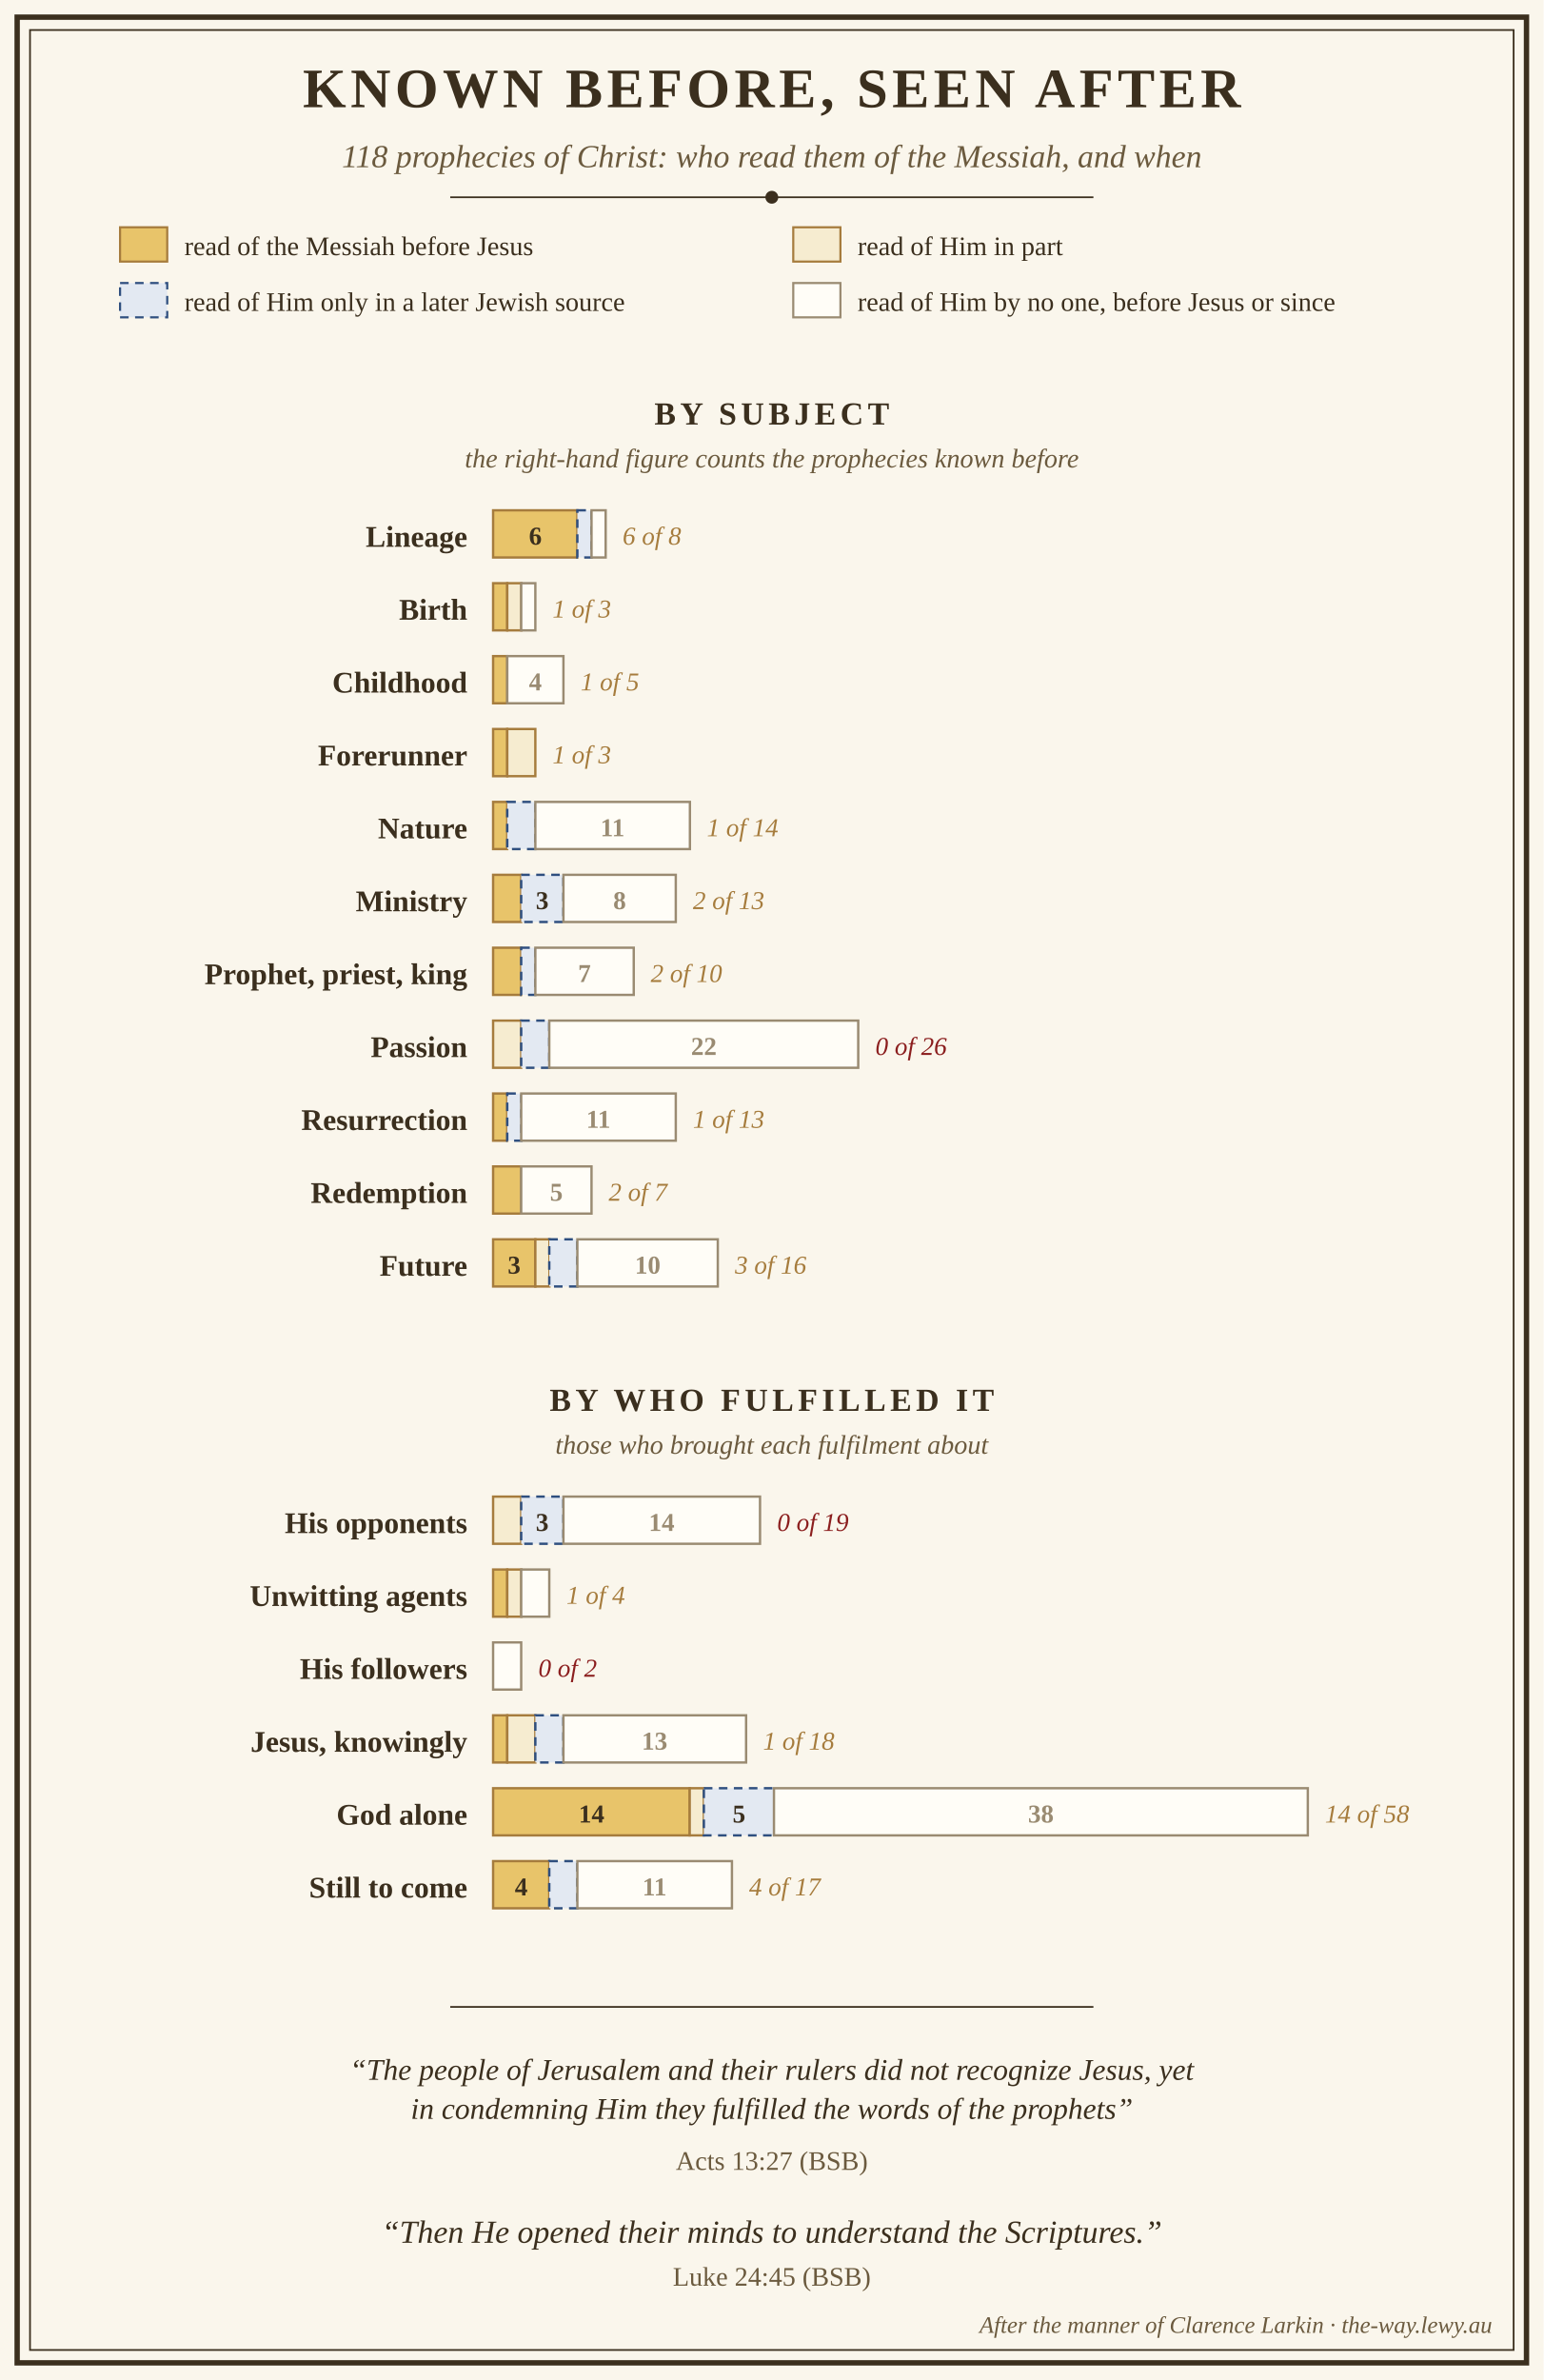
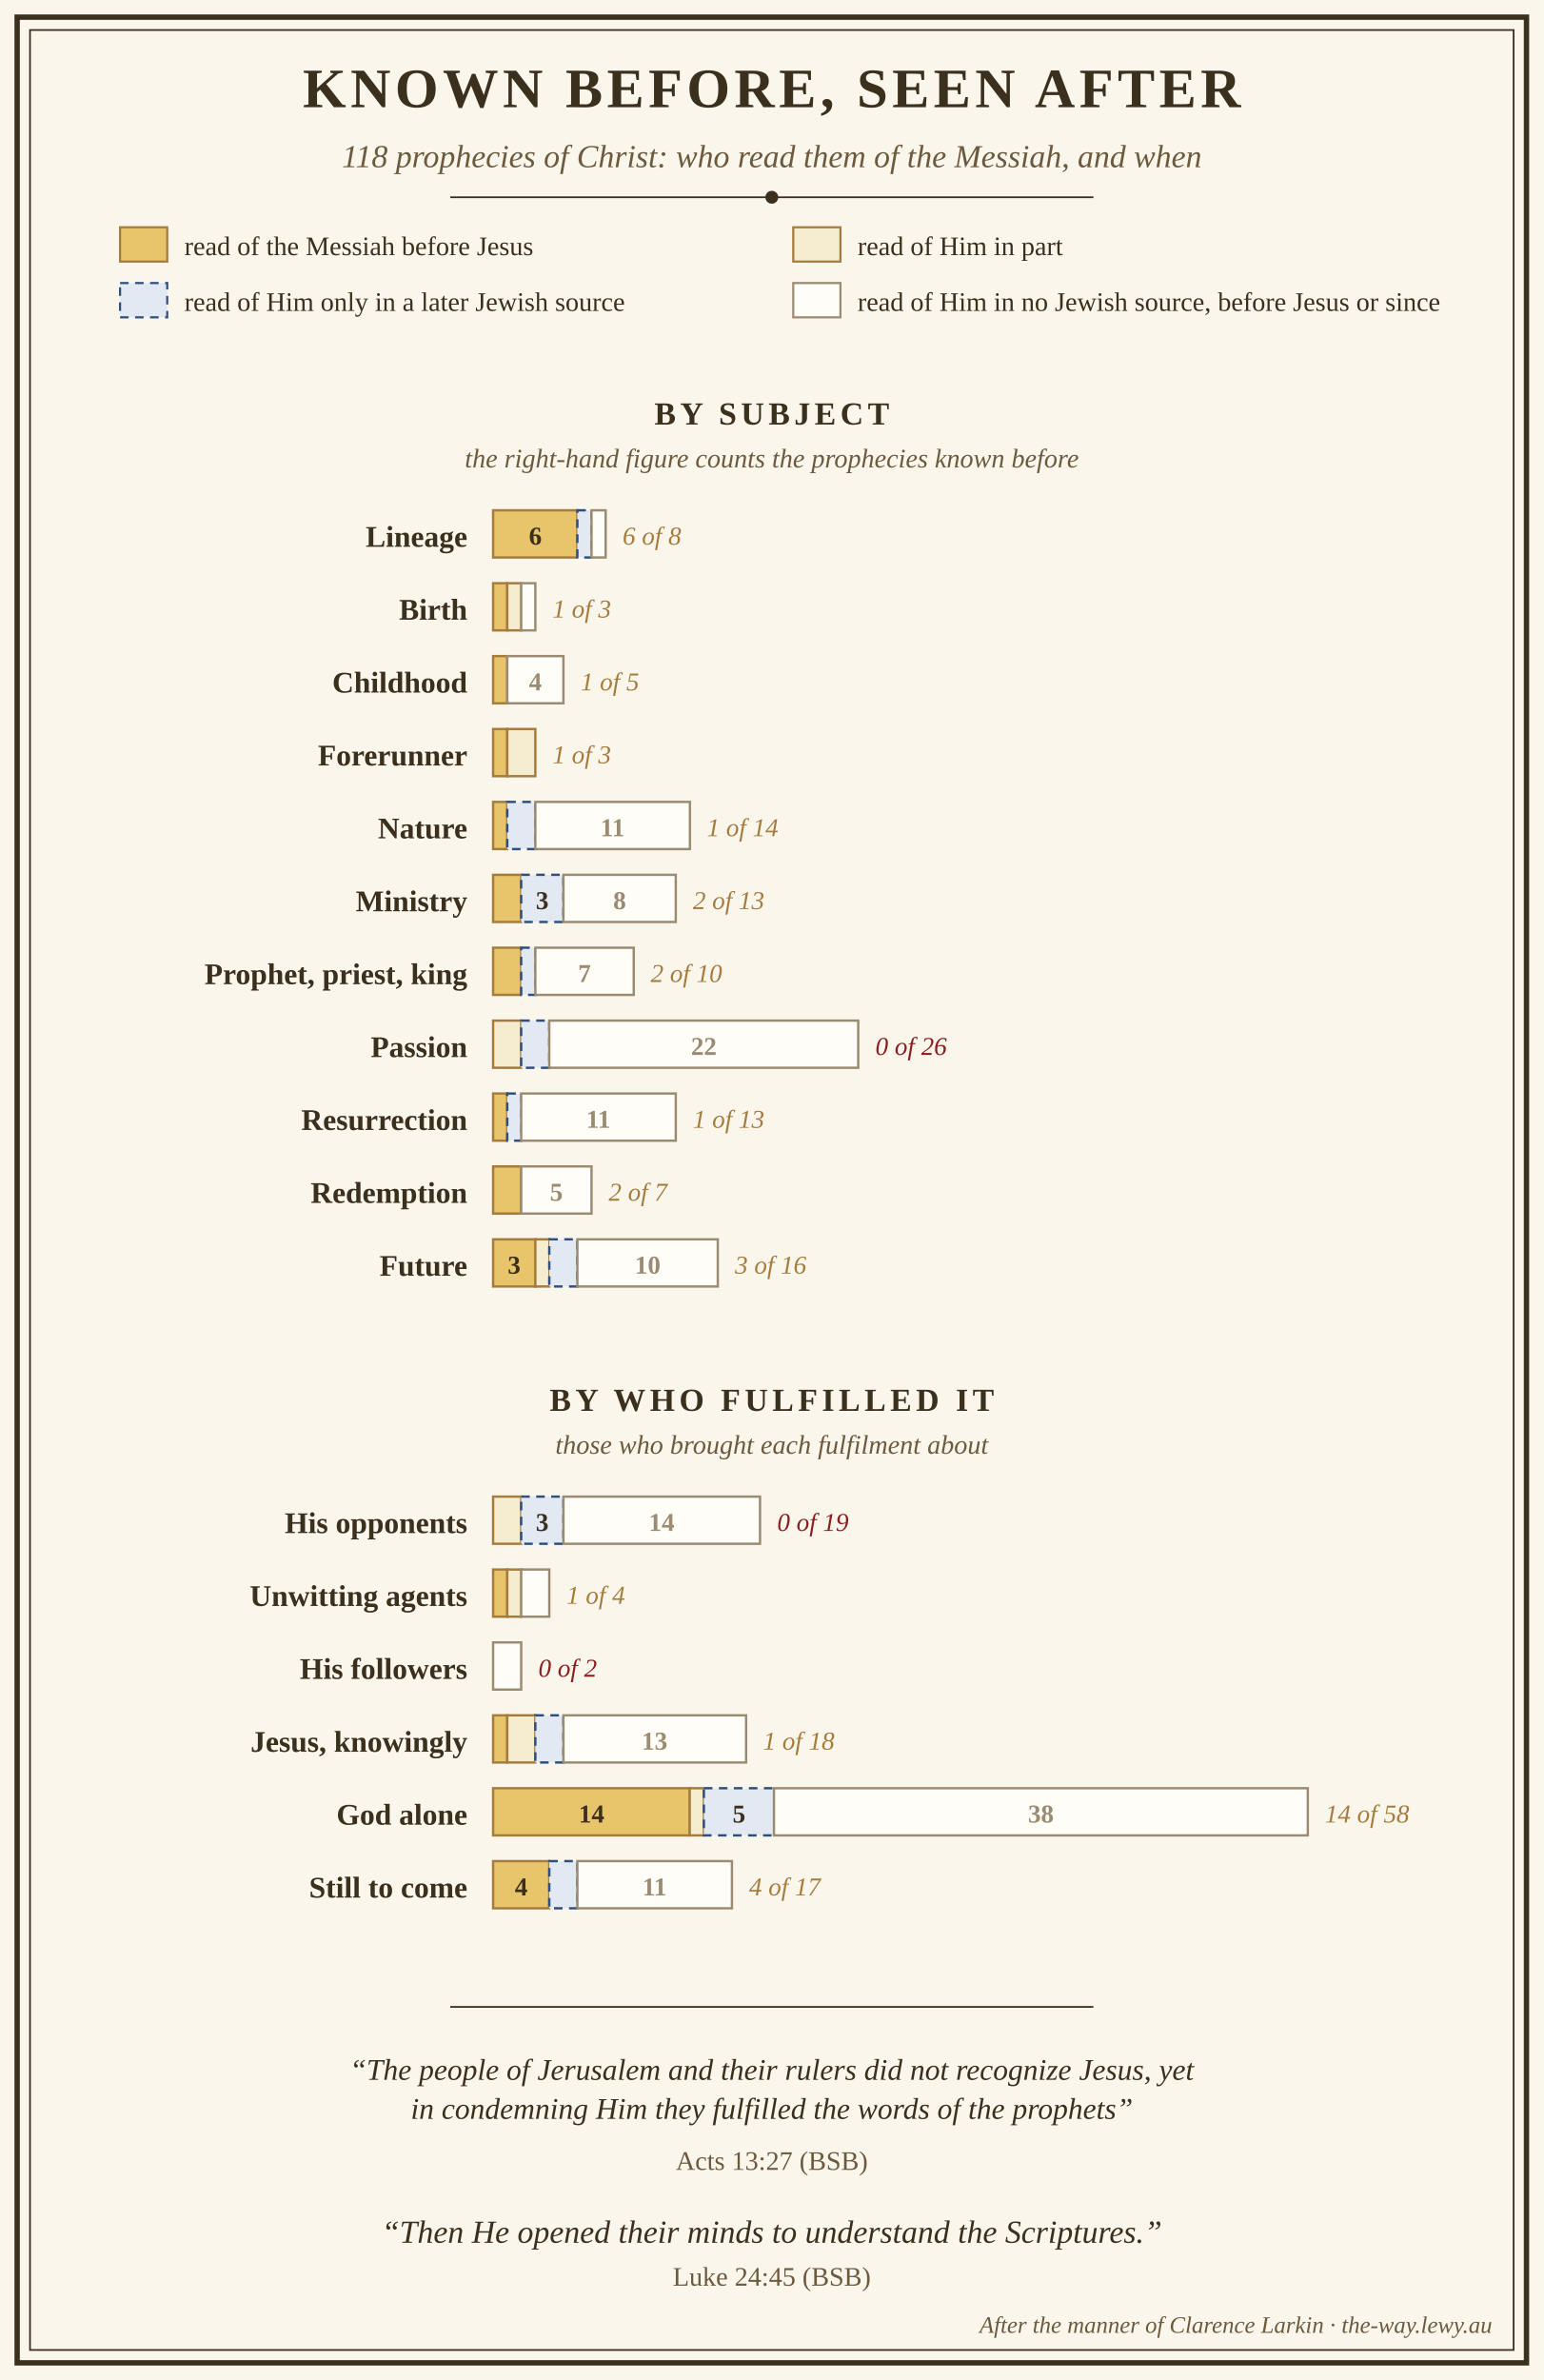
<svg xmlns="http://www.w3.org/2000/svg" viewBox="0 0 720 1110" font-family="Georgia, 'Times New Roman', serif" role="img" aria-labelledby="t d">
  <rect width="720" height="1110" fill="#faf6ec" />
  <rect x="8" y="8" width="704" height="1094" fill="none" stroke="#3b2f1e" stroke-width="2.5" />
  <rect x="14" y="14" width="692" height="1082" fill="none" stroke="#3b2f1e" stroke-width="0.8" />
  <text x="360.0" y="50.0" font-size="26" fill="#3b2f1e" text-anchor="middle" font-weight="bold" letter-spacing="2">KNOWN BEFORE, SEEN AFTER</text>
  <text x="360.0" y="78.0" font-size="15" fill="#6b5a3e" text-anchor="middle" font-style="italic">118 prophecies of Christ: who read them of the Messiah, and when</text>
  <path d="M210.0 92 H510.0" stroke="#3b2f1e" stroke-width="0.8" />
  <circle cx="360.0" cy="92" r="3" fill="#3b2f1e" />
  <rect x="56" y="106" width="22" height="16" fill="#e8c46a" stroke="#a67c3d" />
  <text x="86.0" y="119.0" font-size="12.5" fill="#3b2f1e">read of the Messiah before Jesus</text>
  <rect x="370.0" y="106" width="22" height="16" fill="#f6ecd0" stroke="#a67c3d" />
  <text x="400.0" y="119.0" font-size="12.5" fill="#3b2f1e">read of Him in part</text>
  <rect x="56" y="132" width="22" height="16" fill="#e3e9f2" stroke="#2f4f7f" stroke-dasharray="4 3" />
  <text x="86.0" y="145.0" font-size="12.5" fill="#3b2f1e">read of Him only in a later Jewish source</text>
  <rect x="370.0" y="132" width="22" height="16" fill="#fffdf7" stroke="#9a8b72" />
-   <text x="400.0" y="145.0" font-size="12.5" fill="#3b2f1e">read of Him by no one, before Jesus or since</text>
+   <text x="400.0" y="145.0" font-size="12.5" fill="#3b2f1e">read of Him in no Jewish source, before Jesus or since</text>
  <text x="360.0" y="198.0" font-size="15" fill="#3b2f1e" text-anchor="middle" font-weight="bold" letter-spacing="2">BY SUBJECT</text>
  <text x="360.0" y="218.0" font-size="12.5" fill="#6b5a3e" text-anchor="middle" font-style="italic">the right-hand figure counts the prophecies known before</text>
  <text x="218.0" y="255.0" font-size="14" fill="#3b2f1e" text-anchor="end" font-weight="bold">Lineage</text>
  <rect x="230.0" y="238" width="39.3" height="22" fill="#e8c46a" stroke="#a67c3d" stroke-width="1.1" />
  <text x="249.7" y="254.0" font-size="12" fill="#3b2f1e" text-anchor="middle" font-weight="bold">6</text>
  <rect x="269.3" y="238" width="6.6" height="22" fill="#e3e9f2" stroke="#2f4f7f" stroke-width="1.1" stroke-dasharray="4 3" />
  <rect x="275.9" y="238" width="6.6" height="22" fill="#fffdf7" stroke="#9a8b72" stroke-width="1.1" />
  <text x="290.4" y="254.0" font-size="12" fill="#a67c3d" font-style="italic">6 of 8</text>
  <text x="218.0" y="289.0" font-size="14" fill="#3b2f1e" text-anchor="end" font-weight="bold">Birth</text>
  <rect x="230.0" y="272" width="6.6" height="22" fill="#e8c46a" stroke="#a67c3d" stroke-width="1.1" />
  <rect x="236.6" y="272" width="6.6" height="22" fill="#f6ecd0" stroke="#a67c3d" stroke-width="1.1" />
  <rect x="243.1" y="272" width="6.6" height="22" fill="#fffdf7" stroke="#9a8b72" stroke-width="1.1" />
  <text x="257.7" y="288.0" font-size="12" fill="#a67c3d" font-style="italic">1 of 3</text>
  <text x="218.0" y="323.0" font-size="14" fill="#3b2f1e" text-anchor="end" font-weight="bold">Childhood</text>
  <rect x="230.0" y="306" width="6.6" height="22" fill="#e8c46a" stroke="#a67c3d" stroke-width="1.1" />
  <rect x="236.6" y="306" width="26.2" height="22" fill="#fffdf7" stroke="#9a8b72" stroke-width="1.1" />
  <text x="249.7" y="322.0" font-size="12" fill="#9a8b72" text-anchor="middle" font-weight="bold">4</text>
  <text x="270.8" y="322.0" font-size="12" fill="#a67c3d" font-style="italic">1 of 5</text>
  <text x="218.0" y="357.0" font-size="14" fill="#3b2f1e" text-anchor="end" font-weight="bold">Forerunner</text>
  <rect x="230.0" y="340" width="6.6" height="22" fill="#e8c46a" stroke="#a67c3d" stroke-width="1.1" />
  <rect x="236.6" y="340" width="13.1" height="22" fill="#f6ecd0" stroke="#a67c3d" stroke-width="1.1" />
  <text x="257.7" y="356.0" font-size="12" fill="#a67c3d" font-style="italic">1 of 3</text>
  <text x="218.0" y="391.0" font-size="14" fill="#3b2f1e" text-anchor="end" font-weight="bold">Nature</text>
  <rect x="230.0" y="374" width="6.6" height="22" fill="#e8c46a" stroke="#a67c3d" stroke-width="1.1" />
  <rect x="236.6" y="374" width="13.1" height="22" fill="#e3e9f2" stroke="#2f4f7f" stroke-width="1.1" stroke-dasharray="4 3" />
  <rect x="249.7" y="374" width="72.1" height="22" fill="#fffdf7" stroke="#9a8b72" stroke-width="1.1" />
  <text x="285.7" y="390.0" font-size="12" fill="#9a8b72" text-anchor="middle" font-weight="bold">11</text>
  <text x="329.7" y="390.0" font-size="12" fill="#a67c3d" font-style="italic">1 of 14</text>
  <text x="218.0" y="425.0" font-size="14" fill="#3b2f1e" text-anchor="end" font-weight="bold">Ministry</text>
  <rect x="230.0" y="408" width="13.1" height="22" fill="#e8c46a" stroke="#a67c3d" stroke-width="1.1" />
  <rect x="243.1" y="408" width="19.7" height="22" fill="#e3e9f2" stroke="#2f4f7f" stroke-width="1.1" stroke-dasharray="4 3" />
  <text x="252.9" y="424.0" font-size="12" fill="#3b2f1e" text-anchor="middle" font-weight="bold">3</text>
  <rect x="262.8" y="408" width="52.4" height="22" fill="#fffdf7" stroke="#9a8b72" stroke-width="1.1" />
  <text x="289.0" y="424.0" font-size="12" fill="#9a8b72" text-anchor="middle" font-weight="bold">8</text>
  <text x="323.2" y="424.0" font-size="12" fill="#a67c3d" font-style="italic">2 of 13</text>
  <text x="218.0" y="459.0" font-size="14" fill="#3b2f1e" text-anchor="end" font-weight="bold">Prophet, priest, king</text>
  <rect x="230.0" y="442" width="13.1" height="22" fill="#e8c46a" stroke="#a67c3d" stroke-width="1.1" />
  <rect x="243.1" y="442" width="6.6" height="22" fill="#e3e9f2" stroke="#2f4f7f" stroke-width="1.1" stroke-dasharray="4 3" />
  <rect x="249.7" y="442" width="45.9" height="22" fill="#fffdf7" stroke="#9a8b72" stroke-width="1.1" />
  <text x="272.6" y="458.0" font-size="12" fill="#9a8b72" text-anchor="middle" font-weight="bold">7</text>
  <text x="303.5" y="458.0" font-size="12" fill="#a67c3d" font-style="italic">2 of 10</text>
  <text x="218.0" y="493.0" font-size="14" fill="#3b2f1e" text-anchor="end" font-weight="bold">Passion</text>
  <rect x="230.0" y="476" width="13.1" height="22" fill="#f6ecd0" stroke="#a67c3d" stroke-width="1.1" />
  <rect x="243.1" y="476" width="13.1" height="22" fill="#e3e9f2" stroke="#2f4f7f" stroke-width="1.1" stroke-dasharray="4 3" />
  <rect x="256.2" y="476" width="144.1" height="22" fill="#fffdf7" stroke="#9a8b72" stroke-width="1.1" />
  <text x="328.3" y="492.0" font-size="12" fill="#9a8b72" text-anchor="middle" font-weight="bold">22</text>
  <text x="408.3" y="492.0" font-size="12" fill="#8b1e1e" font-style="italic">0 of 26</text>
  <text x="218.0" y="527.0" font-size="14" fill="#3b2f1e" text-anchor="end" font-weight="bold">Resurrection</text>
  <rect x="230.0" y="510" width="6.6" height="22" fill="#e8c46a" stroke="#a67c3d" stroke-width="1.1" />
  <rect x="236.6" y="510" width="6.6" height="22" fill="#e3e9f2" stroke="#2f4f7f" stroke-width="1.1" stroke-dasharray="4 3" />
  <rect x="243.1" y="510" width="72.1" height="22" fill="#fffdf7" stroke="#9a8b72" stroke-width="1.1" />
  <text x="279.1" y="526.0" font-size="12" fill="#9a8b72" text-anchor="middle" font-weight="bold">11</text>
  <text x="323.2" y="526.0" font-size="12" fill="#a67c3d" font-style="italic">1 of 13</text>
  <text x="218.0" y="561.0" font-size="14" fill="#3b2f1e" text-anchor="end" font-weight="bold">Redemption</text>
  <rect x="230.0" y="544" width="13.1" height="22" fill="#e8c46a" stroke="#a67c3d" stroke-width="1.1" />
  <rect x="243.1" y="544" width="32.8" height="22" fill="#fffdf7" stroke="#9a8b72" stroke-width="1.1" />
  <text x="259.5" y="560.0" font-size="12" fill="#9a8b72" text-anchor="middle" font-weight="bold">5</text>
  <text x="283.9" y="560.0" font-size="12" fill="#a67c3d" font-style="italic">2 of 7</text>
  <text x="218.0" y="595.0" font-size="14" fill="#3b2f1e" text-anchor="end" font-weight="bold">Future</text>
  <rect x="230.0" y="578" width="19.7" height="22" fill="#e8c46a" stroke="#a67c3d" stroke-width="1.1" />
  <text x="239.8" y="594.0" font-size="12" fill="#3b2f1e" text-anchor="middle" font-weight="bold">3</text>
  <rect x="249.7" y="578" width="6.6" height="22" fill="#f6ecd0" stroke="#a67c3d" stroke-width="1.1" />
  <rect x="256.2" y="578" width="13.1" height="22" fill="#e3e9f2" stroke="#2f4f7f" stroke-width="1.1" stroke-dasharray="4 3" />
  <rect x="269.3" y="578" width="65.5" height="22" fill="#fffdf7" stroke="#9a8b72" stroke-width="1.1" />
  <text x="302.1" y="594.0" font-size="12" fill="#9a8b72" text-anchor="middle" font-weight="bold">10</text>
  <text x="342.8" y="594.0" font-size="12" fill="#a67c3d" font-style="italic">3 of 16</text>
  <text x="360.0" y="658.0" font-size="15" fill="#3b2f1e" text-anchor="middle" font-weight="bold" letter-spacing="2">BY WHO FULFILLED IT</text>
  <text x="360.0" y="678.0" font-size="12.5" fill="#6b5a3e" text-anchor="middle" font-style="italic">those who brought each fulfilment about</text>
  <text x="218.0" y="715.0" font-size="14" fill="#3b2f1e" text-anchor="end" font-weight="bold">His opponents</text>
  <rect x="230.0" y="698" width="13.1" height="22" fill="#f6ecd0" stroke="#a67c3d" stroke-width="1.1" />
  <rect x="243.1" y="698" width="19.7" height="22" fill="#e3e9f2" stroke="#2f4f7f" stroke-width="1.1" stroke-dasharray="4 3" />
  <text x="252.9" y="714.0" font-size="12" fill="#3b2f1e" text-anchor="middle" font-weight="bold">3</text>
  <rect x="262.8" y="698" width="91.7" height="22" fill="#fffdf7" stroke="#9a8b72" stroke-width="1.1" />
  <text x="308.6" y="714.0" font-size="12" fill="#9a8b72" text-anchor="middle" font-weight="bold">14</text>
  <text x="362.5" y="714.0" font-size="12" fill="#8b1e1e" font-style="italic">0 of 19</text>
  <text x="218.0" y="749.0" font-size="14" fill="#3b2f1e" text-anchor="end" font-weight="bold">Unwitting agents</text>
  <rect x="230.0" y="732" width="6.6" height="22" fill="#e8c46a" stroke="#a67c3d" stroke-width="1.1" />
  <rect x="236.6" y="732" width="6.6" height="22" fill="#f6ecd0" stroke="#a67c3d" stroke-width="1.1" />
  <rect x="243.1" y="732" width="13.1" height="22" fill="#fffdf7" stroke="#9a8b72" stroke-width="1.1" />
  <text x="264.2" y="748.0" font-size="12" fill="#a67c3d" font-style="italic">1 of 4</text>
  <text x="218.0" y="783.0" font-size="14" fill="#3b2f1e" text-anchor="end" font-weight="bold">His followers</text>
  <rect x="230.0" y="766" width="13.1" height="22" fill="#fffdf7" stroke="#9a8b72" stroke-width="1.1" />
  <text x="251.1" y="782.0" font-size="12" fill="#8b1e1e" font-style="italic">0 of 2</text>
  <text x="218.0" y="817.0" font-size="14" fill="#3b2f1e" text-anchor="end" font-weight="bold">Jesus, knowingly</text>
  <rect x="230.0" y="800" width="6.6" height="22" fill="#e8c46a" stroke="#a67c3d" stroke-width="1.1" />
  <rect x="236.6" y="800" width="13.1" height="22" fill="#f6ecd0" stroke="#a67c3d" stroke-width="1.1" />
  <rect x="249.7" y="800" width="13.1" height="22" fill="#e3e9f2" stroke="#2f4f7f" stroke-width="1.1" stroke-dasharray="4 3" />
  <rect x="262.8" y="800" width="85.2" height="22" fill="#fffdf7" stroke="#9a8b72" stroke-width="1.1" />
  <text x="305.3" y="816.0" font-size="12" fill="#9a8b72" text-anchor="middle" font-weight="bold">13</text>
  <text x="355.9" y="816.0" font-size="12" fill="#a67c3d" font-style="italic">1 of 18</text>
  <text x="218.0" y="851.0" font-size="14" fill="#3b2f1e" text-anchor="end" font-weight="bold">God alone</text>
  <rect x="230.0" y="834" width="91.7" height="22" fill="#e8c46a" stroke="#a67c3d" stroke-width="1.1" />
  <text x="275.9" y="850.0" font-size="12" fill="#3b2f1e" text-anchor="middle" font-weight="bold">14</text>
  <rect x="321.7" y="834" width="6.6" height="22" fill="#f6ecd0" stroke="#a67c3d" stroke-width="1.1" />
  <rect x="328.3" y="834" width="32.8" height="22" fill="#e3e9f2" stroke="#2f4f7f" stroke-width="1.1" stroke-dasharray="4 3" />
  <text x="344.7" y="850.0" font-size="12" fill="#3b2f1e" text-anchor="middle" font-weight="bold">5</text>
  <rect x="361.0" y="834" width="249.0" height="22" fill="#fffdf7" stroke="#9a8b72" stroke-width="1.1" />
  <text x="485.5" y="850.0" font-size="12" fill="#9a8b72" text-anchor="middle" font-weight="bold">38</text>
  <text x="618.0" y="850.0" font-size="12" fill="#a67c3d" font-style="italic">14 of 58</text>
  <text x="218.0" y="885.0" font-size="14" fill="#3b2f1e" text-anchor="end" font-weight="bold">Still to come</text>
  <rect x="230.0" y="868" width="26.2" height="22" fill="#e8c46a" stroke="#a67c3d" stroke-width="1.1" />
  <text x="243.1" y="884.0" font-size="12" fill="#3b2f1e" text-anchor="middle" font-weight="bold">4</text>
  <rect x="256.2" y="868" width="13.1" height="22" fill="#e3e9f2" stroke="#2f4f7f" stroke-width="1.1" stroke-dasharray="4 3" />
  <rect x="269.3" y="868" width="72.1" height="22" fill="#fffdf7" stroke="#9a8b72" stroke-width="1.1" />
  <text x="305.3" y="884.0" font-size="12" fill="#9a8b72" text-anchor="middle" font-weight="bold">11</text>
  <text x="349.4" y="884.0" font-size="12" fill="#a67c3d" font-style="italic">4 of 17</text>
  <path d="M210.0 936 H510.0" stroke="#3b2f1e" stroke-width="0.8" />
  <text x="360.0" y="970.0" font-size="14" fill="#3b2f1e" text-anchor="middle" font-style="italic">“The people of Jerusalem and their rulers did not recognize Jesus, yet</text>
  <text x="360.0" y="988.2" font-size="14" fill="#3b2f1e" text-anchor="middle" font-style="italic">in condemning Him they fulfilled the words of the prophets”</text>
  <text x="360.0" y="1012.0" font-size="12.5" fill="#6b5a3e" text-anchor="middle">Acts 13:27 (BSB)</text>
  <text x="360.0" y="1046.0" font-size="15" fill="#3b2f1e" text-anchor="middle" font-style="italic">“Then He opened their minds to understand the Scriptures.”</text>
  <text x="360.0" y="1066.0" font-size="12.5" fill="#6b5a3e" text-anchor="middle">Luke 24:45 (BSB)</text>
  <text x="696.0" y="1088.0" font-size="11" fill="#6b5a3e" text-anchor="end" font-style="italic">After the manner of Clarence Larkin · the-way.lewy.au</text>
</svg>
